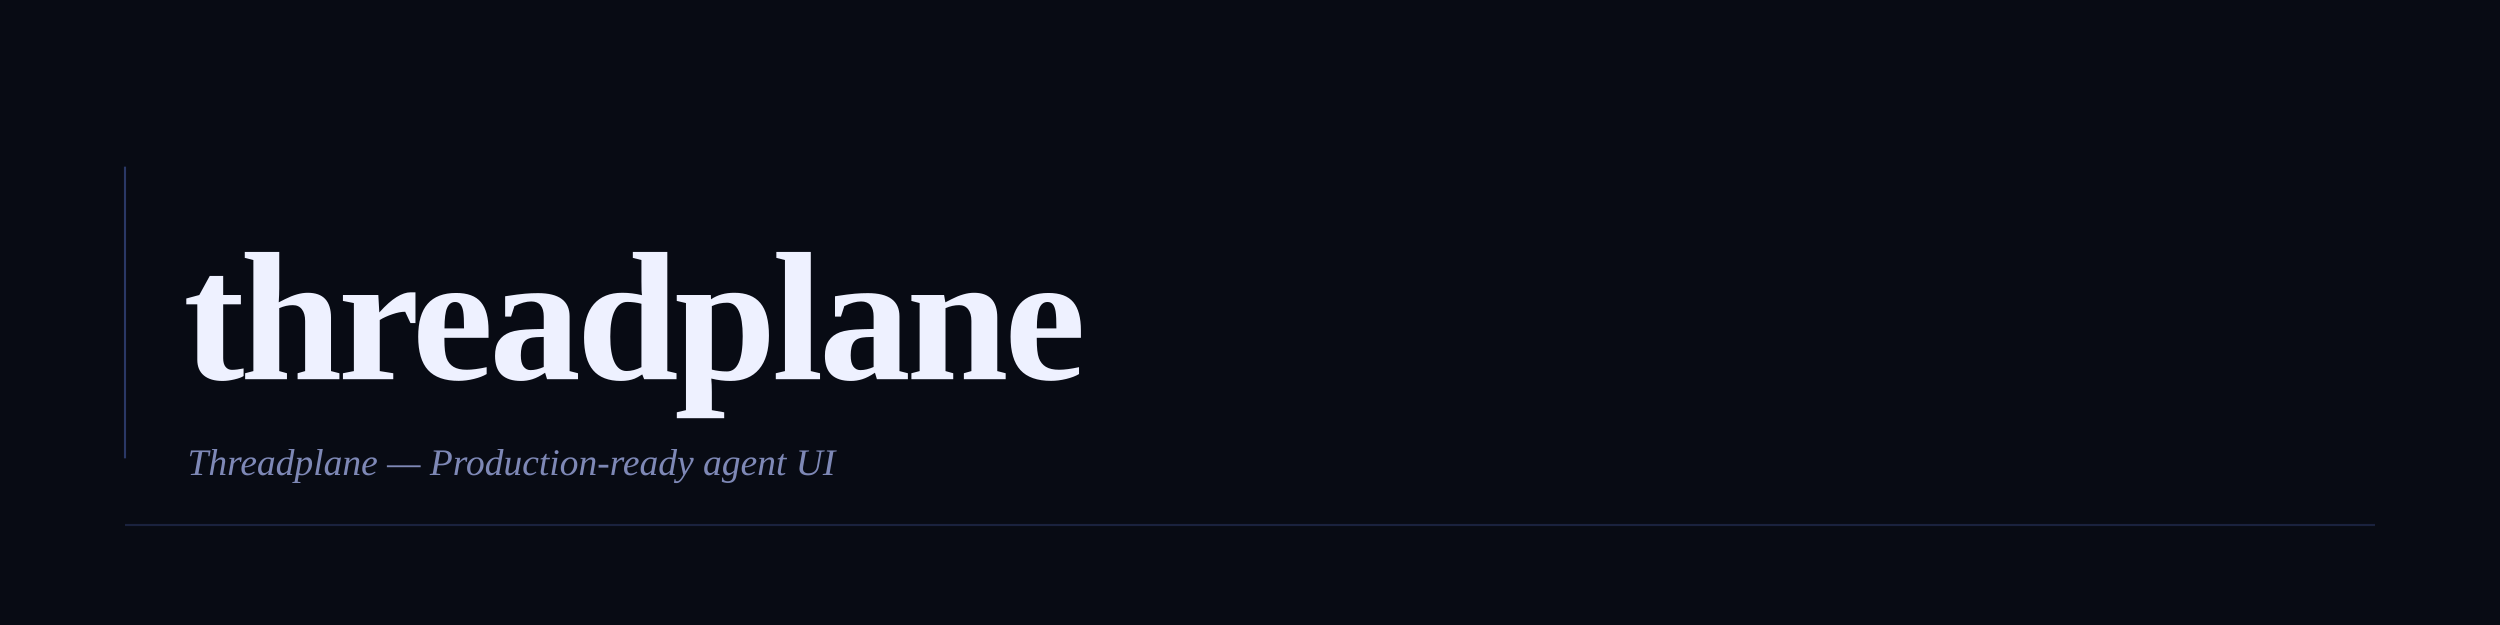
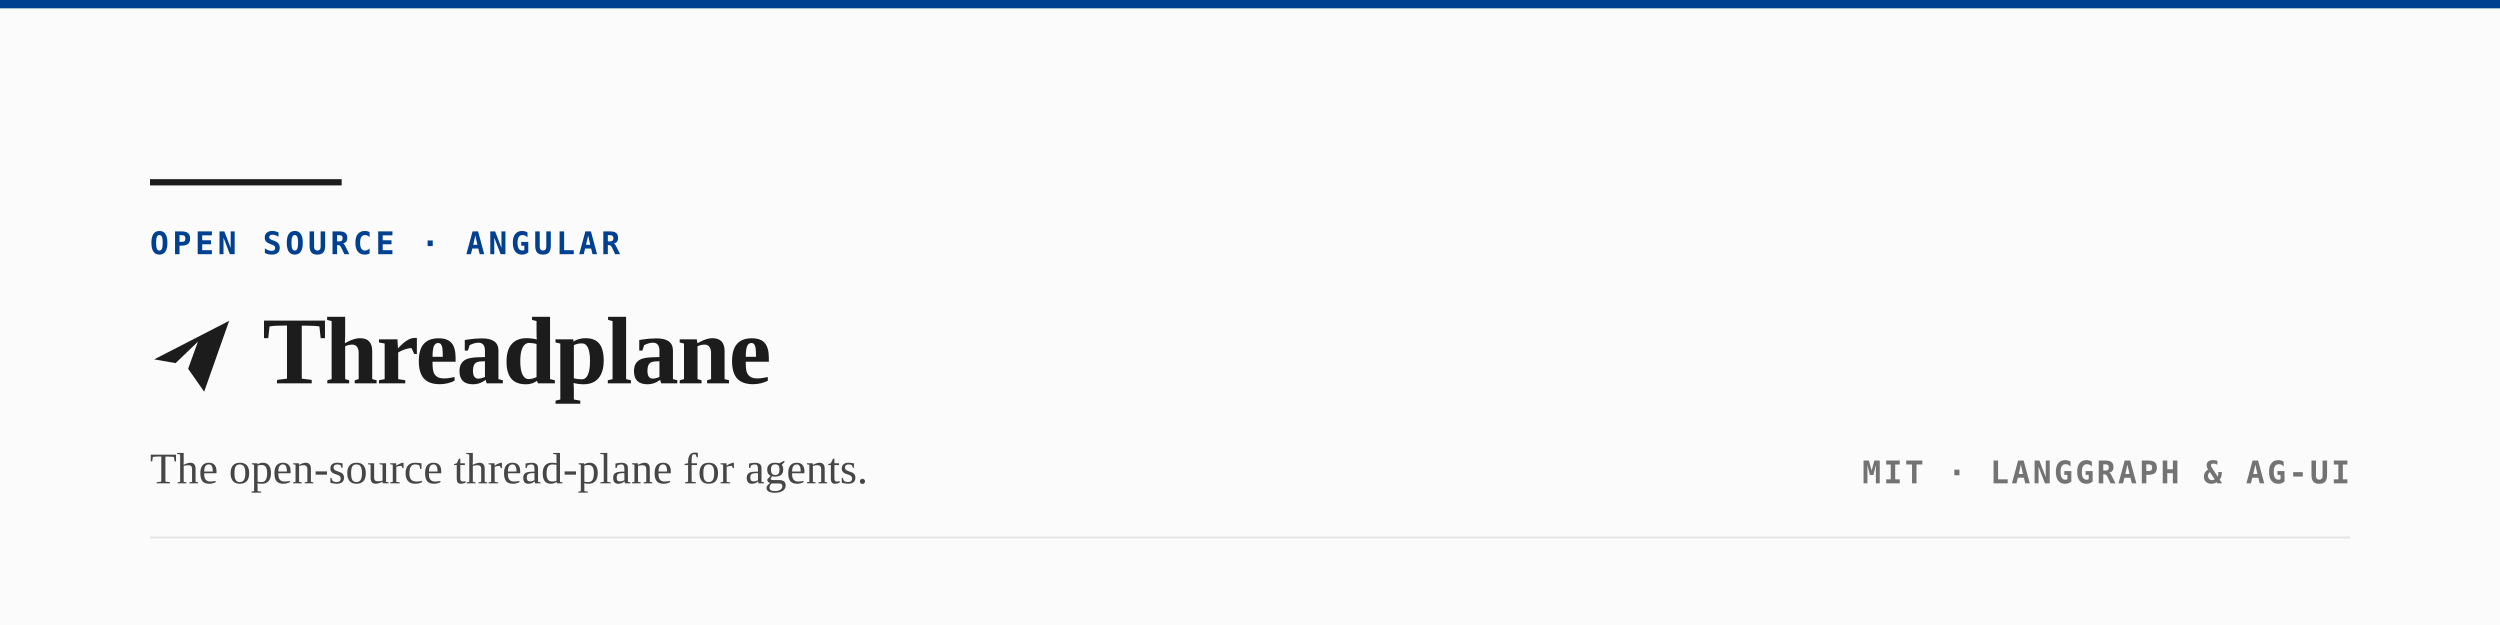
- <svg xmlns="http://www.w3.org/2000/svg" viewBox="0 0 1200 300" width="1200" height="300">
-   <rect width="1200" height="300" fill="#080B14" />
-   <line x1="60" y1="80" x2="60" y2="220" stroke="#6C8EFF" stroke-width="1" stroke-opacity="0.35" />
-   <text x="88" y="182" font-family="Georgia, 'Times New Roman', serif" font-size="88" font-weight="700" letter-spacing="-2" fill="#EEF1FF">threadplane</text>
-   <text x="90" y="228" font-family="Georgia, 'Times New Roman', serif" font-size="18" font-style="italic" fill="#8B96C8" opacity="0.9">Threadplane — Production-ready agent UI</text>
-   <line x1="60" y1="252" x2="1140" y2="252" stroke="#6C8EFF" stroke-width="1" stroke-opacity="0.18" />
+ <svg xmlns="http://www.w3.org/2000/svg" viewBox="0 0 1200 300" width="1200" height="300" role="img" aria-label="Threadplane — the open-source thread-plane for agents">
+   <rect width="1200" height="300" fill="#fbfbfb" />
+   <rect x="0" y="0" width="1200" height="4" fill="#004090" />
+   <rect x="72" y="86" width="92" height="3" fill="#1c1c1c" />
+   <text x="72" y="122" font-family="ui-monospace, SFMono-Regular, Menlo, Consolas, monospace" font-size="15" font-weight="700" letter-spacing="1.8" fill="#004090">OPEN SOURCE · ANGULAR</text>
+   <g transform="translate(72 150)">
+     <path d="M2 22.5 38 4 26 38l-7.7-11L23 14l-10.7 10.3z" fill="#1c1c1c" />
+     <text x="54" y="34" font-family="Georgia, 'Times New Roman', serif" font-size="46" font-weight="700" letter-spacing="-0.8" fill="#1c1c1c">Threadplane</text>
+   </g>
+   <text x="72" y="232" font-family="Georgia, 'Times New Roman', serif" font-size="21" fill="#464646">The open-source thread-plane for agents.</text>
+   <text x="1128" y="232" text-anchor="end" font-family="ui-monospace, SFMono-Regular, Menlo, Consolas, monospace" font-size="15" font-weight="700" letter-spacing="1.2" fill="#737373">MIT · LANGGRAPH &amp; AG-UI</text>
+   <line x1="72" y1="258" x2="1128" y2="258" stroke="#e5e5e5" stroke-width="1" />
</svg>
